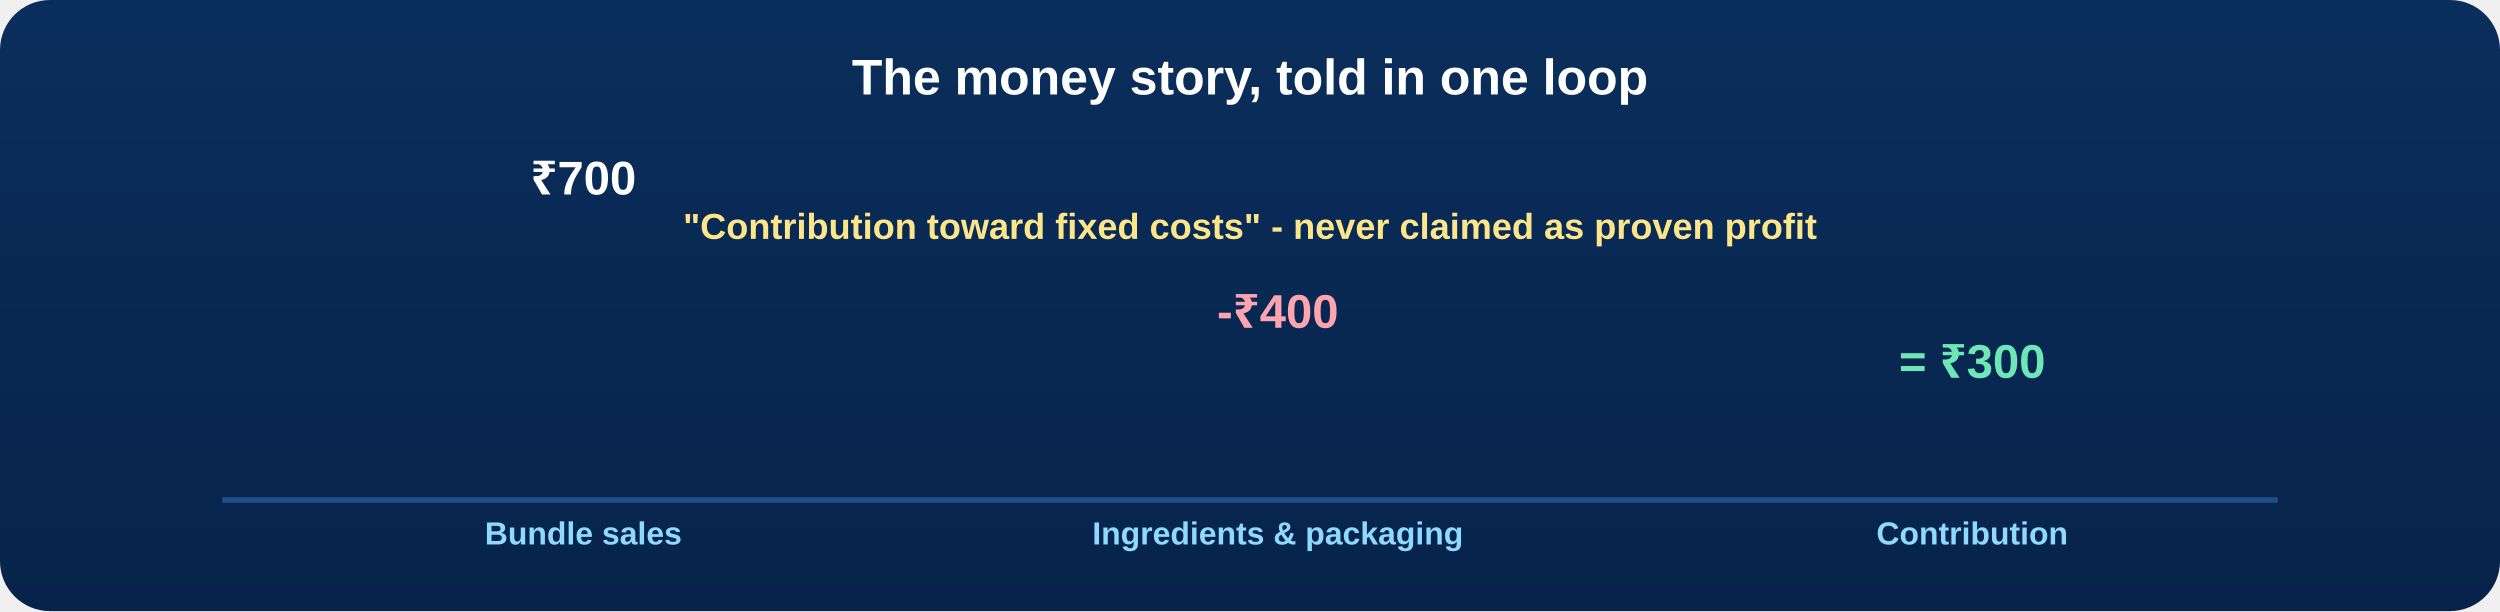
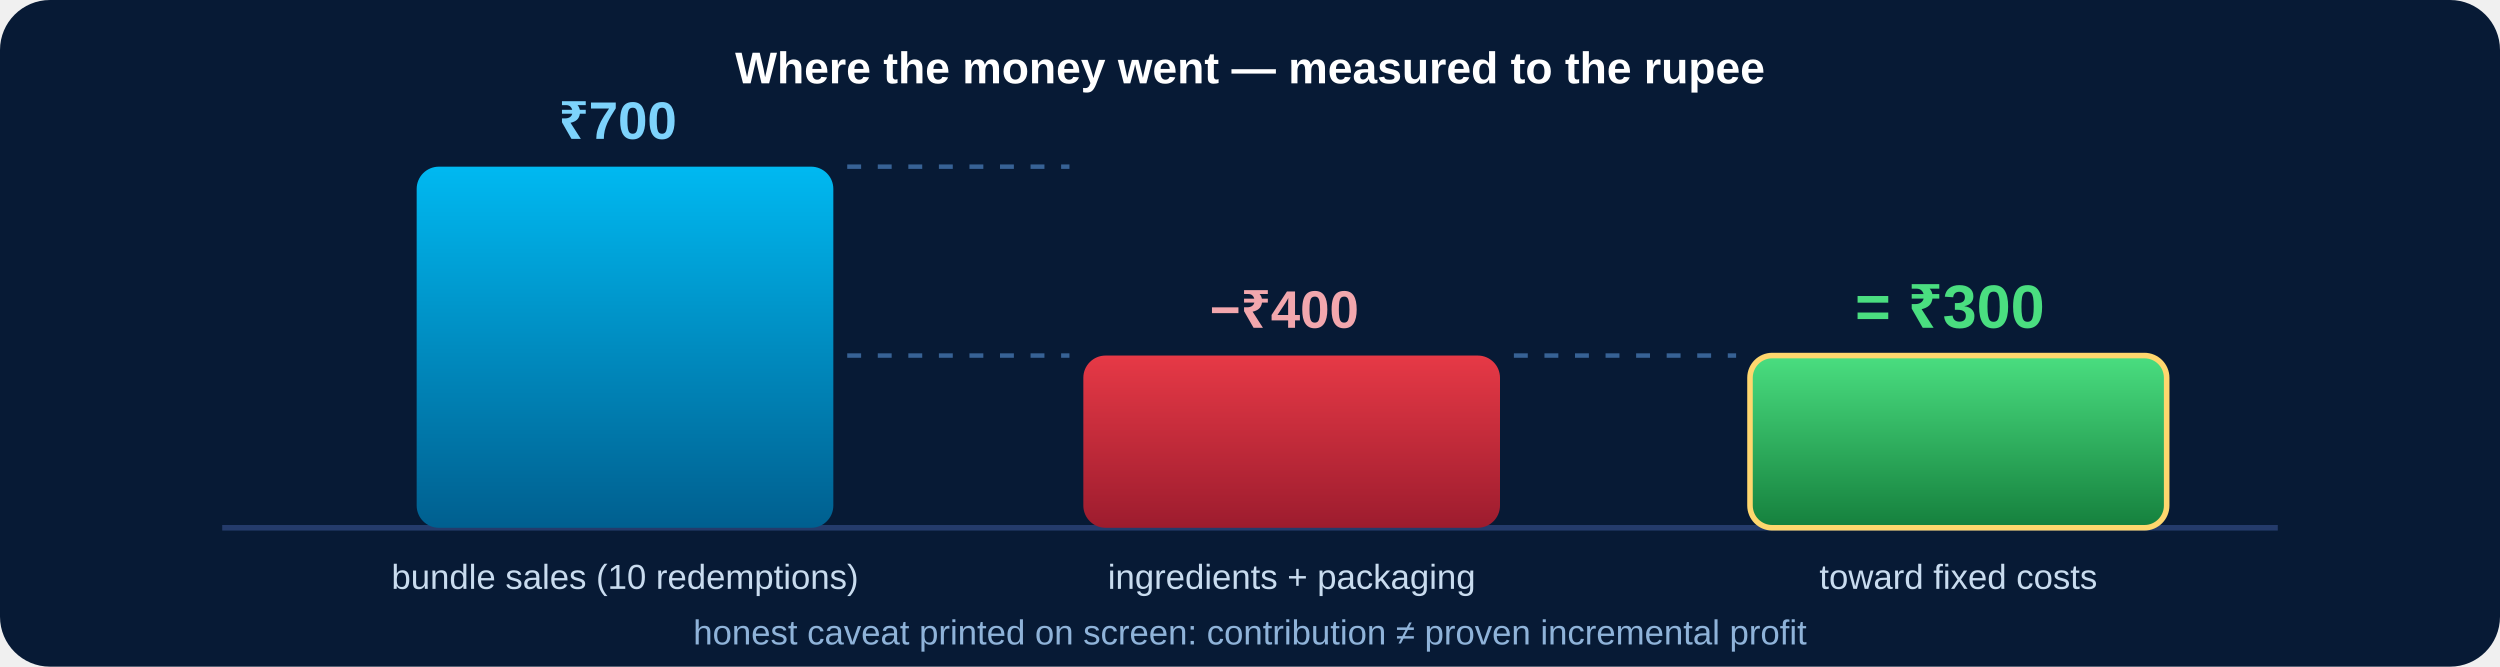
- <svg xmlns="http://www.w3.org/2000/svg" viewBox="0 0 900 220" width="900" height="220" role="img" aria-label="Animated money story: 700 rupees bundle sales minus 400 rupees cost equals 300 rupees contribution">
+ <svg xmlns="http://www.w3.org/2000/svg" viewBox="0 0 900 240" width="900" height="240" role="img" aria-label="Money waterfall: Rs 700 sales minus Rs 400 costs equals Rs 300 contribution">
  <defs>
-     <linearGradient id="bg4" x1="0" y1="0" x2="0" y2="1">
-       <stop offset="0" stop-color="#0a2e5c" />
-       <stop offset="1" stop-color="#07234a" />
+     <linearGradient id="salesg" x1="0" y1="0" x2="0" y2="1">
+       <stop offset="0" stop-color="#00b9f1" />
+       <stop offset="1" stop-color="#005f8f" />
    </linearGradient>
-     <linearGradient id="rev" x1="0" y1="0" x2="0" y2="1">
-       <stop offset="0" stop-color="#33c7f4" />
-       <stop offset="1" stop-color="#00b9f1" />
+     <linearGradient id="costg" x1="0" y1="0" x2="0" y2="1">
+       <stop offset="0" stop-color="#e63946" />
+       <stop offset="1" stop-color="#9d1c2e" />
    </linearGradient>
-     <linearGradient id="good" x1="0" y1="0" x2="0" y2="1">
-       <stop offset="0" stop-color="#34d399" />
-       <stop offset="1" stop-color="#10b981" />
+     <linearGradient id="conng" x1="0" y1="0" x2="0" y2="1">
+       <stop offset="0" stop-color="#4ade80" />
+       <stop offset="1" stop-color="#15803d" />
    </linearGradient>
  </defs>
-   <rect width="900" height="220" rx="18" fill="url(#bg4)" />
-   <text x="450" y="34" text-anchor="middle" font-family="Segoe UI, Arial, sans-serif" font-size="18" font-weight="800" fill="#ffffff">The money story, told in one loop</text>
-   <line x1="80" y1="180" x2="820" y2="180" stroke="#1d4e86" stroke-width="2" />
-   <g>
-     <rect class="barR" x="150" width="120" y="180" height="0" fill="url(#rev)" />
-     <text class="lblR" x="210" y="70" text-anchor="middle" font-family="Segoe UI, Arial" font-size="17" font-weight="800" fill="#ffffff">₹700</text>
-     <text x="210" y="196" text-anchor="middle" font-family="Segoe UI, Arial" font-size="11.5" font-weight="700" fill="#8fd8ff">Bundle sales</text>
+   <rect width="900" height="240" rx="18" fill="#071a35" />
+   <text x="450" y="30" text-anchor="middle" font-family="Segoe UI, Arial" font-size="16" font-weight="800" fill="#ffffff">Where the money went — measured to the rupee</text>
+   <line x1="80" y1="190" x2="820" y2="190" stroke="#243b6b" stroke-width="2" />
+   <rect x="150" y="60" width="150" height="130" rx="8" fill="url(#salesg)">
+     <animate attributeName="height" values="0;130;130" keyTimes="0;0.45;1" dur="2.8s" repeatCount="indefinite" />
+     <animate attributeName="y" values="190;60;60" keyTimes="0;0.45;1" dur="2.8s" repeatCount="indefinite" />
+   </rect>
+   <text x="225" y="50" text-anchor="middle" font-family="Segoe UI, Arial" font-size="19" font-weight="800" fill="#7dd3fc">
+     ₹700
+     <animate attributeName="opacity" values="0;1;1" keyTimes="0;0.45;1" dur="2.8s" repeatCount="indefinite" />
+   </text>
+   <text x="225" y="212" text-anchor="middle" font-family="Segoe UI, Arial" font-size="12.5" fill="#c9dcef">bundle sales (10 redemptions)</text>
+   <rect x="390" y="128" width="150" height="62" rx="8" fill="url(#costg)">
+     <animate attributeName="height" values="0;0;62;62" keyTimes="0;0.42;0.7;1" dur="2.8s" repeatCount="indefinite" />
+     <animate attributeName="y" values="128;128;128;128" keyTimes="0;0.42;0.7;1" dur="2.8s" repeatCount="indefinite" />
+   </rect>
+   <text x="465" y="118" text-anchor="middle" font-family="Segoe UI, Arial" font-size="19" font-weight="800" fill="#f2a7ad">
+     −₹400
+     <animate attributeName="opacity" values="0;0;1;1" keyTimes="0;0.42;0.7;1" dur="2.8s" repeatCount="indefinite" />
+   </text>
+   <text x="465" y="212" text-anchor="middle" font-family="Segoe UI, Arial" font-size="12.5" fill="#c9dcef">ingredients + packaging</text>
+   <g stroke="#3f6ea6" stroke-width="1.6" stroke-dasharray="5 6" opacity="0.85">
+     <line x1="305" y1="60" x2="385" y2="60" />
+     <line x1="305" y1="128" x2="385" y2="128">
+       <animate attributeName="opacity" values="0;0;1;1" keyTimes="0;0.42;0.7;1" dur="2.8s" repeatCount="indefinite" />
+     </line>
+     <line x1="545" y1="128" x2="625" y2="128" />
  </g>
-   <g>
-     <rect class="barC" x="400" width="120" y="180" height="0" fill="#f43f5e" />
-     <text class="lblC" x="460" y="118" text-anchor="middle" font-family="Segoe UI, Arial" font-size="17" font-weight="800" fill="#fda4af">-₹400</text>
-     <text x="460" y="196" text-anchor="middle" font-family="Segoe UI, Arial" font-size="11.5" font-weight="700" fill="#8fd8ff">Ingredients &amp; packaging</text>
-   </g>
-   <g>
-     <rect class="barG" x="650" width="120" y="180" height="0" fill="url(#good)" />
-     <text class="lblG" x="710" y="136" text-anchor="middle" font-family="Segoe UI, Arial" font-size="17" font-weight="800" fill="#6ee7b7">= ₹300</text>
-     <text x="710" y="196" text-anchor="middle" font-family="Segoe UI, Arial" font-size="11.5" font-weight="700" fill="#8fd8ff">Contribution</text>
-   </g>
-   <text x="450" y="86" text-anchor="middle" font-family="Segoe UI, Arial, sans-serif" font-size="13" font-weight="700" fill="#fde68a" class="tagline">"Contribution toward fixed costs" - never claimed as proven profit</text>
-   <style>
-     /* scale: 700 rupees = 140px, so 400 = 80px, 300 = 60px */
-     .barR { transform-box: fill-box; transform-origin: center bottom; animation: growR 6s ease-out infinite; }
-     .lblR { animation: showR 6s ease-out infinite; }
-     @keyframes growR { 0% { transform: scaleY(0); } 8% { transform: scaleY(0); } 22% { transform: scaleY(1); } 82% { transform: scaleY(1); } 94%, 100% { transform: scaleY(0); } }
-     @keyframes showR { 0%, 10% { opacity: 0; } 22%, 82% { opacity: 1; } 94%, 100% { opacity: 0; } }
-     .barC { transform-box: fill-box; transform-origin: center bottom; animation: growC 6s ease-out infinite; }
-     .lblC { animation: showC 6s ease-out infinite; }
-     @keyframes growC { 0%, 20% { transform: scaleY(0); } 32% { transform: scaleY(1); } 82% { transform: scaleY(1); } 94%, 100% { transform: scaleY(0); } }
-     @keyframes showC { 0%, 22% { opacity: 0; } 34%, 82% { opacity: 1; } 94%, 100% { opacity: 0; } }
-     .barG { transform-box: fill-box; transform-origin: center bottom; animation: growG 6s ease-out infinite; }
-     .lblG { animation: showG 6s ease-out infinite; }
-     @keyframes growG { 0%, 34% { transform: scaleY(0); } 46% { transform: scaleY(1); } 82% { transform: scaleY(1); } 94%, 100% { transform: scaleY(0); } }
-     @keyframes showG { 0%, 36% { opacity: 0; } 48%, 84% { opacity: 1; } 94%, 100% { opacity: 0; } }
-     .tagline { animation: soft 3s ease-in-out infinite; }
-     @keyframes soft { 0%, 100% { opacity: 0.7; } 50% { opacity: 1; } }
-   </style>
+   <rect x="630" y="128" width="150" height="62" rx="8" fill="url(#conng)">
+     <animate attributeName="height" values="0;0;62;62" keyTimes="0;0.65;0.9;1" dur="2.8s" repeatCount="indefinite" />
+   </rect>
+   <text x="705" y="118" text-anchor="middle" font-family="Segoe UI, Arial" font-size="22" font-weight="800" fill="#4ade80">
+     = ₹300
+     <animate attributeName="opacity" values="0;0;1;1" keyTimes="0;0.65;0.9;1" dur="2.8s" repeatCount="indefinite" />
+   </text>
+   <text x="705" y="212" text-anchor="middle" font-family="Segoe UI, Arial" font-size="12.5" fill="#c9dcef">toward fixed costs</text>
+   <rect x="630" y="128" width="150" height="62" rx="8" fill="none" stroke="#ffd76e" stroke-width="2">
+     <animate attributeName="opacity" values="0;0;1;0.2;1;0" keyTimes="0;0.85;0.9;0.95;0.98;1" dur="2.8s" repeatCount="indefinite" />
+   </rect>
+   <text x="450" y="232" text-anchor="middle" font-family="Segoe UI, Arial" font-size="12.5" fill="#8fb3d9">honest caveat printed on screen: contribution ≠ proven incremental profit</text>
</svg>
